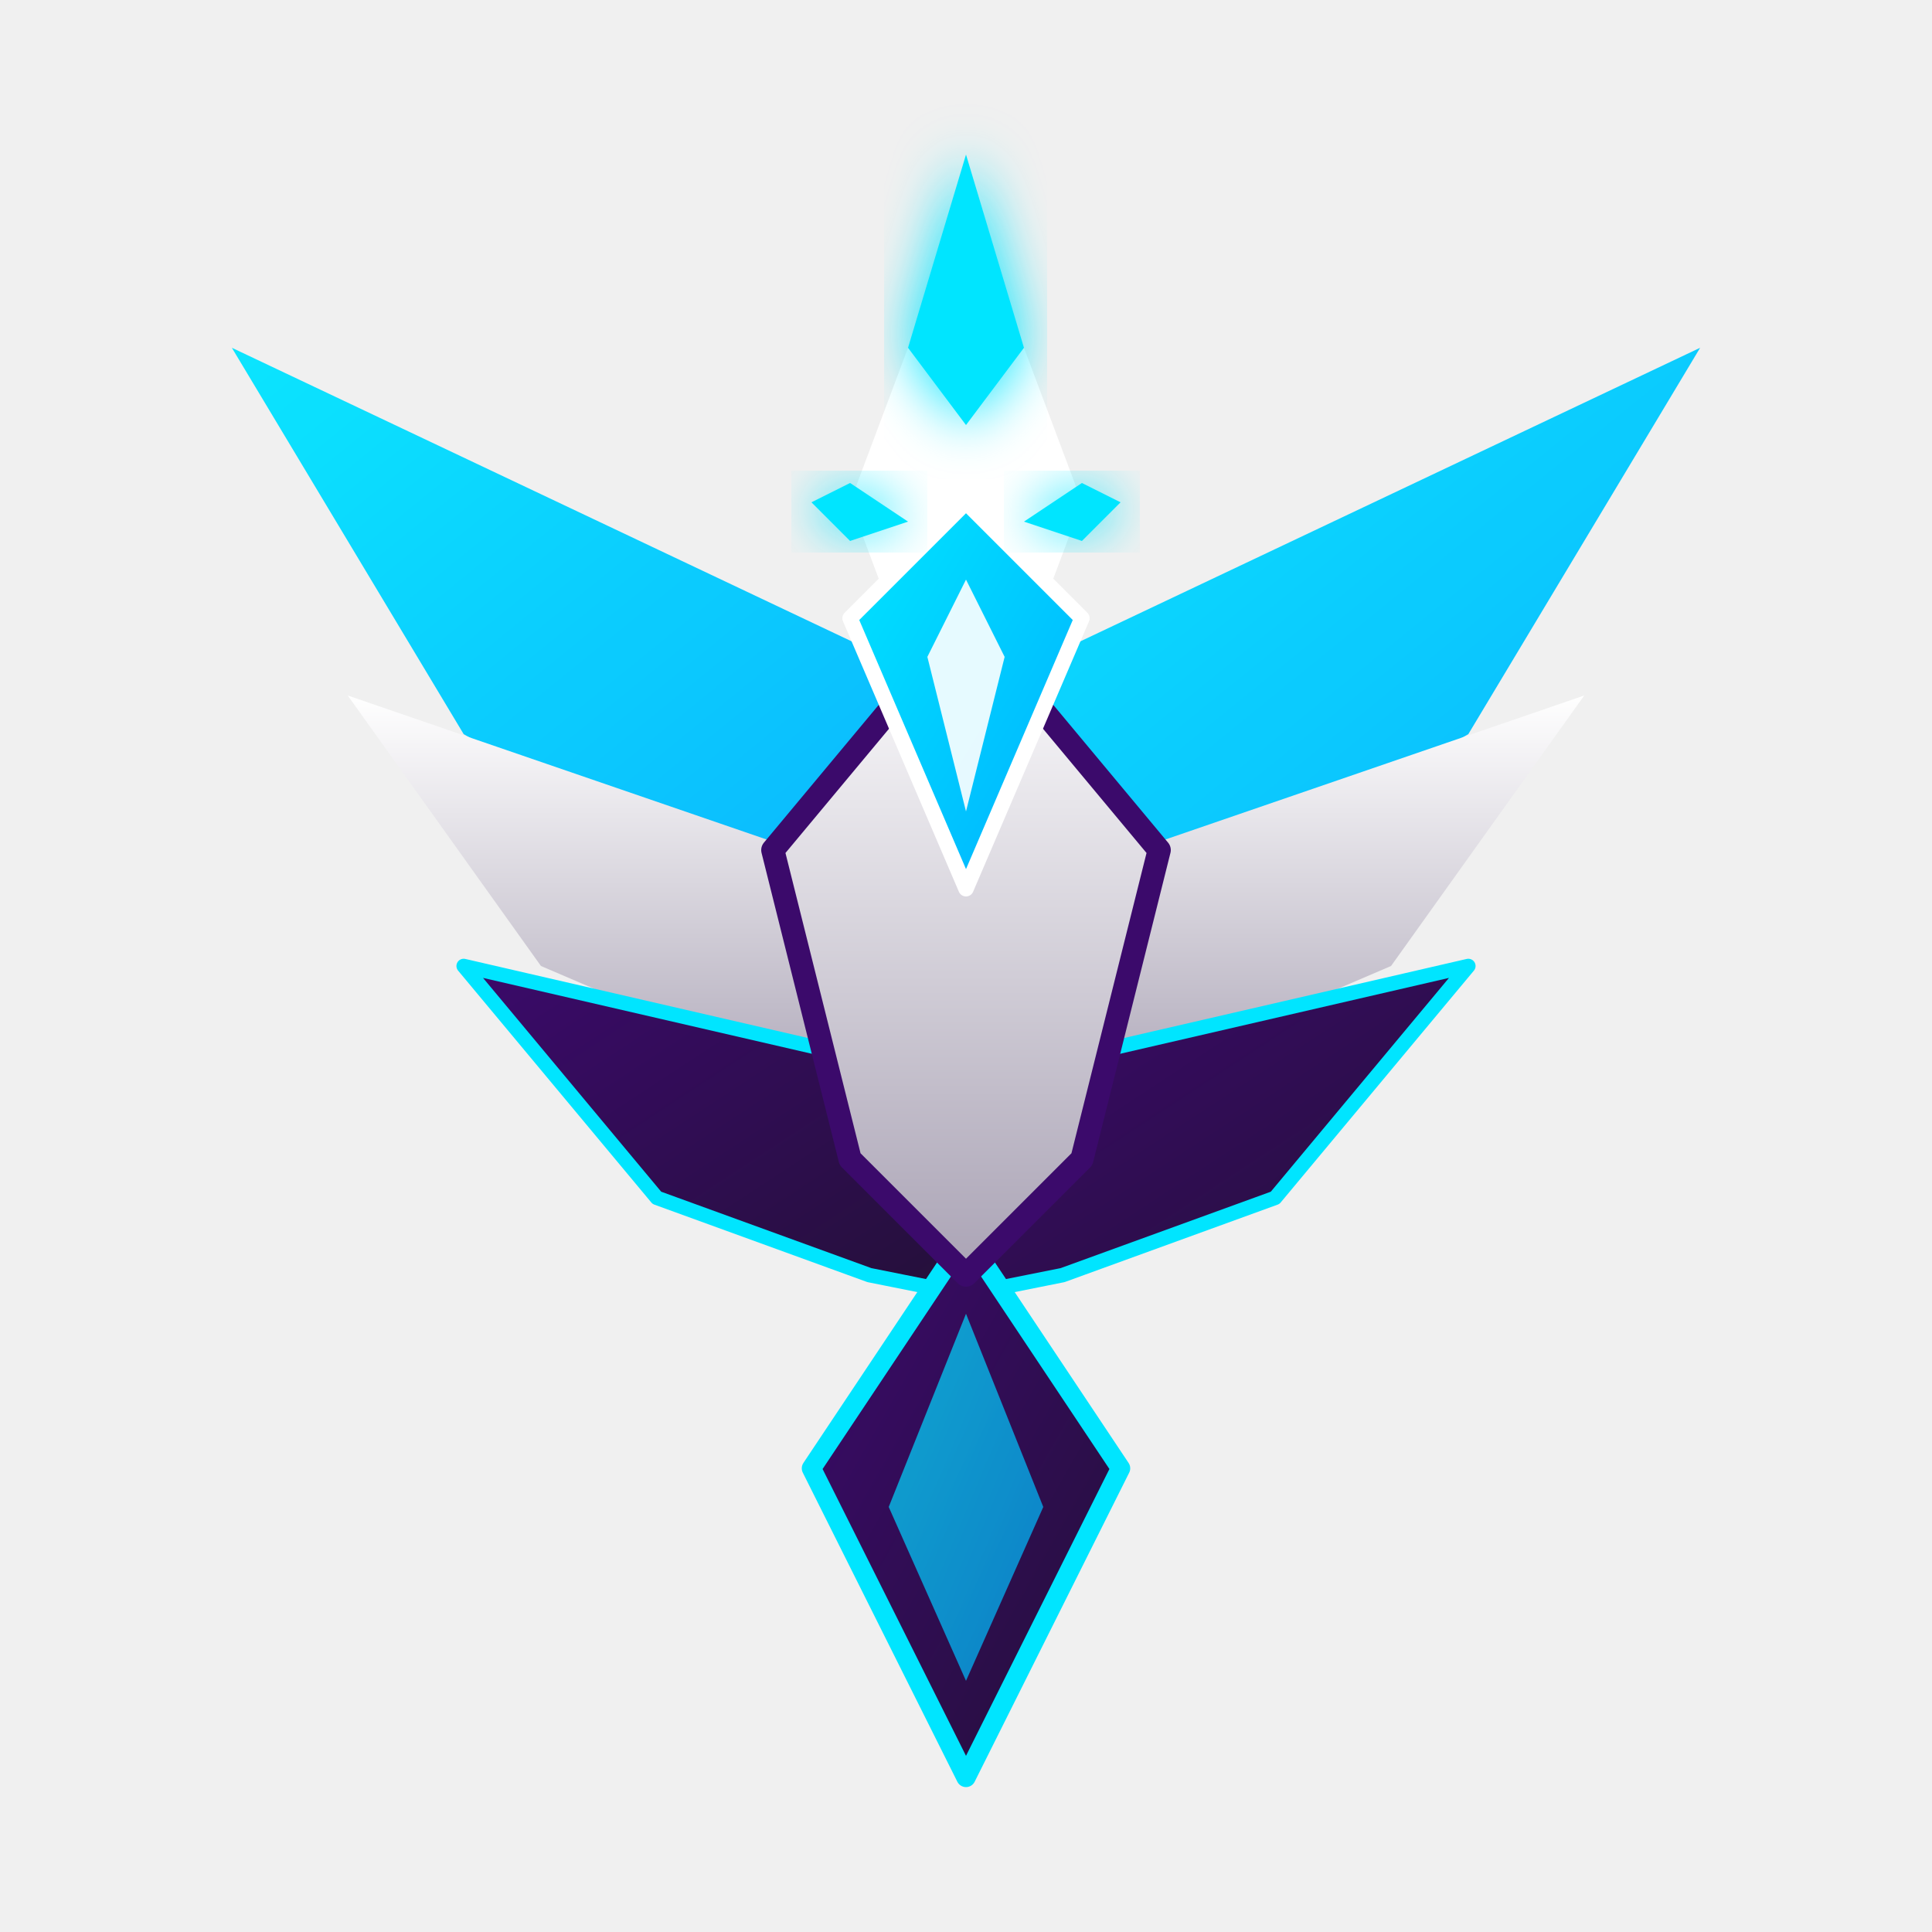
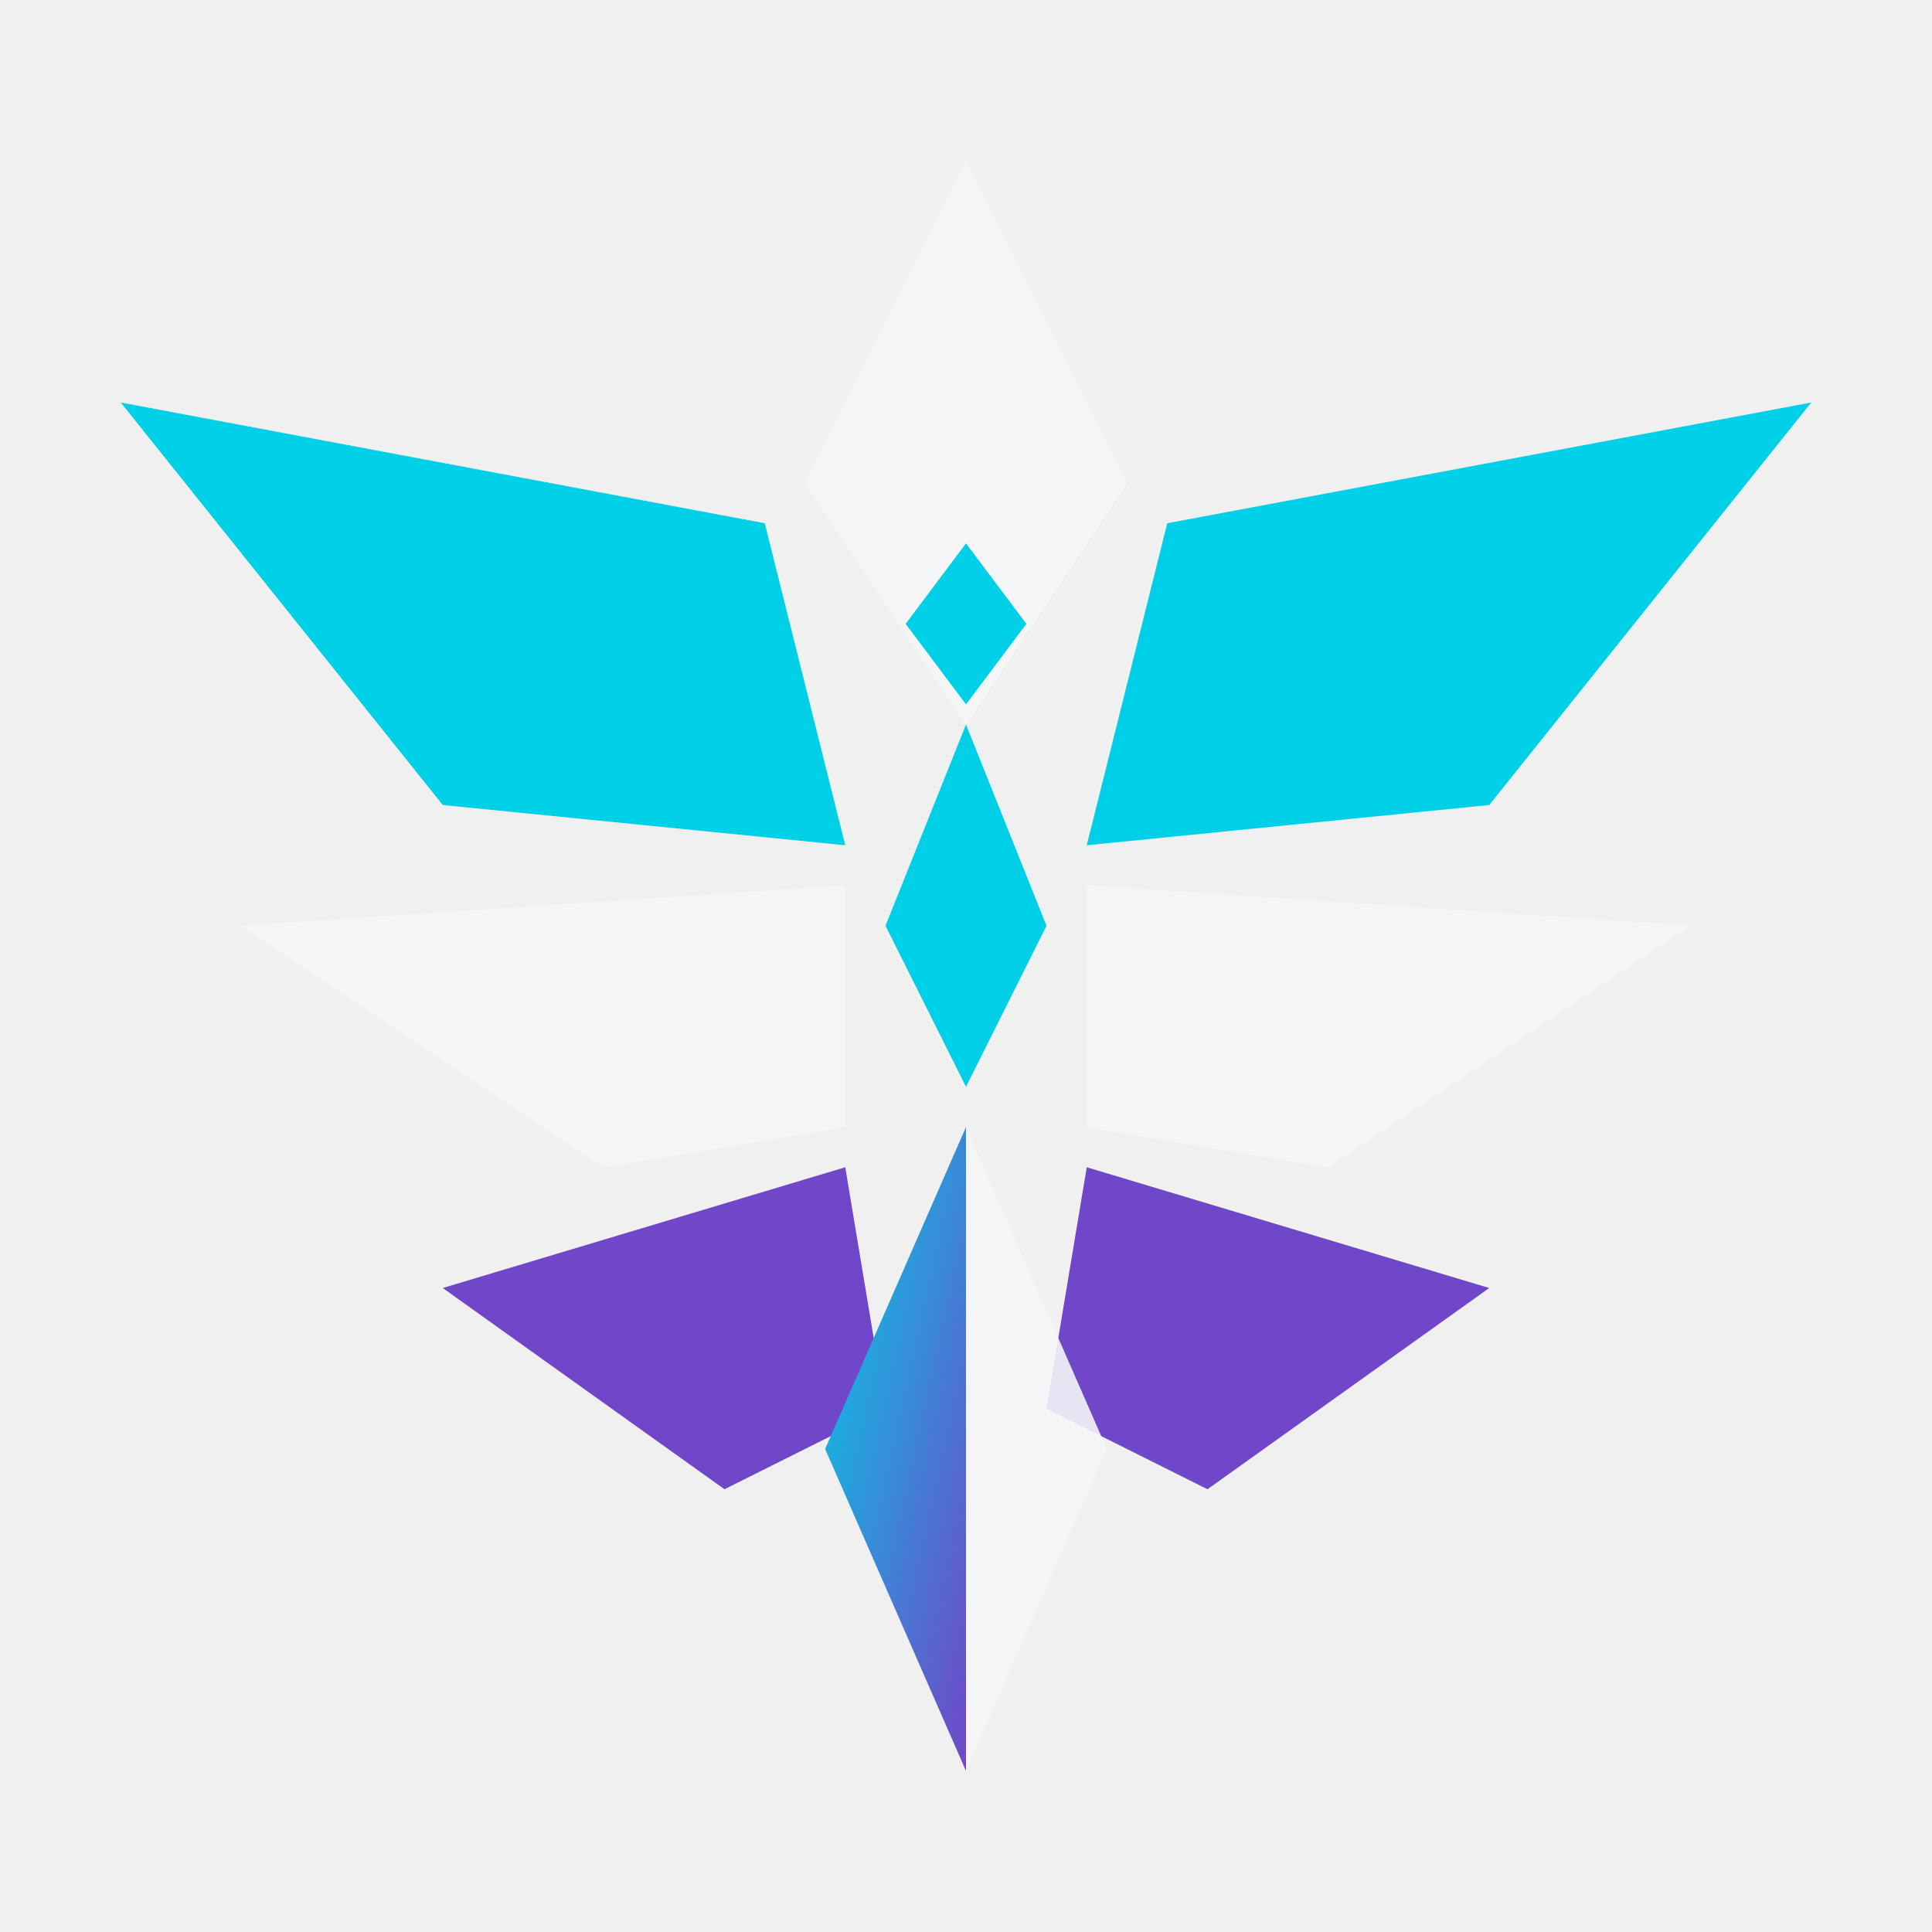
- <svg xmlns="http://www.w3.org/2000/svg" viewBox="0 0 100 100" fill="none">
+ <svg xmlns="http://www.w3.org/2000/svg" viewBox="0 0 48 48" fill="none">
  <defs>
-     <linearGradient id="garudaCyanGrad" x1="0%" y1="0%" x2="100%" y2="100%">
-       <stop offset="0%" stop-color="#00E5FF" />
-       <stop offset="100%" stop-color="#00B0FF" />
+     <linearGradient id="garudaTailGrad" x1="0%" y1="0%" x2="100%" y2="100%">
+       <stop offset="0%" stop-color="#00CFE8" />
+       <stop offset="100%" stop-color="#7047C8" />
    </linearGradient>
-     <linearGradient id="garudaAmethystGrad" x1="0%" y1="0%" x2="100%" y2="100%">
-       <stop offset="0%" stop-color="#3B0A6B" />
-       <stop offset="100%" stop-color="#241039" />
-     </linearGradient>
-     <linearGradient id="garudaPlatinumGrad" x1="0%" y1="0%" x2="0%" y2="100%">
-       <stop offset="0%" stop-color="#FFFFFF" />
-       <stop offset="100%" stop-color="#AAA3B5" />
-     </linearGradient>
-     <filter id="eagleGlow" x="-20%" y="-20%" width="140%" height="140%">
-       <feGaussianBlur stdDeviation="1.5" result="blur" />
-       <feComposite in="SourceGraphic" in2="blur" operator="over" />
-     </filter>
  </defs>
-   <path d="M50 36 L12 18 L24 38 L38 46 L50 49 Z" fill="url(#garudaCyanGrad)" opacity="0.95" />
-   <path d="M50 47 L18 36 L28 50 L42 56 L50 58 Z" fill="url(#garudaPlatinumGrad)" />
-   <path d="M50 56 L24 50 L34 62 L45 66 L50 67 Z" fill="url(#garudaAmethystGrad)" stroke="#00E5FF" stroke-width="0.75" stroke-linejoin="round" />
-   <path d="M50 36 L88 18 L76 38 L62 46 L50 49 Z" fill="url(#garudaCyanGrad)" opacity="0.95" />
-   <path d="M50 47 L82 36 L72 50 L58 56 L50 58 Z" fill="url(#garudaPlatinumGrad)" />
-   <path d="M50 56 L76 50 L66 62 L55 66 L50 67 Z" fill="url(#garudaAmethystGrad)" stroke="#00E5FF" stroke-width="0.75" stroke-linejoin="round" />
-   <path d="M50 64 L42 76 L50 92 L58 76 Z" fill="url(#garudaAmethystGrad)" stroke="#00E5FF" stroke-width="1" stroke-linejoin="round" />
-   <path d="M50 68 L46 78 L50 87 L54 78 Z" fill="url(#garudaCyanGrad)" opacity="0.7" />
-   <path d="M50 32 L40 44 L44 60 L50 66 L56 60 L60 44 Z" fill="url(#garudaPlatinumGrad)" stroke="#3B0A6B" stroke-width="1.2" stroke-linejoin="round" />
-   <path d="M50 10 L44 26 L47 34 L50 38 L53 34 L56 26 Z" fill="#FFFFFF" />
-   <path d="M50 8 L47 18 L50 22 L53 18 Z" fill="#00E5FF" filter="url(#eagleGlow)" />
-   <path d="M50 26 L44 32 L50 46 L56 32 Z" fill="url(#garudaCyanGrad)" stroke="#FFFFFF" stroke-width="0.8" stroke-linejoin="round" />
-   <path d="M50 30 L48 34 L50 42 L52 34 Z" fill="#FFFFFF" opacity="0.9" />
-   <polygon points="44,25 47,27 44,28 42,26" fill="#00E5FF" filter="url(#eagleGlow)" />
-   <polygon points="56,25 58,26 56,28 53,27" fill="#00E5FF" filter="url(#eagleGlow)" />
+   <polygon points="19,13 3,10 11,20 21,21" fill="#00CFE8" />
+   <polygon points="29,13 45,10 37,20 27,21" fill="#00CFE8" />
+   <polygon points="21,22 6,23 15,29 21,28" fill="#F4F5F7" />
+   <polygon points="27,22 42,23 33,29 27,28" fill="#F4F5F7" />
+   <polygon points="21,29 11,32 18,37 22,35" fill="#7047C8" />
+   <polygon points="27,29 37,32 30,37 26,35" fill="#7047C8" />
+   <polygon points="24,4 28,12 24,18 20,12" fill="#F4F5F7" />
+   <polygon points="24,18 26,23 24,27 22,23" fill="#00CFE8" />
+   <polygon points="24,13.5 25.5,15.5 24,17.5 22.5,15.5" fill="#00CFE8" />
+   <polygon points="24,28 20.5,36 24,44" fill="url(#garudaTailGrad)" />
+   <polygon points="24,28 27.5,36 24,44" fill="#F4F5F7" opacity="0.9" />
</svg>
